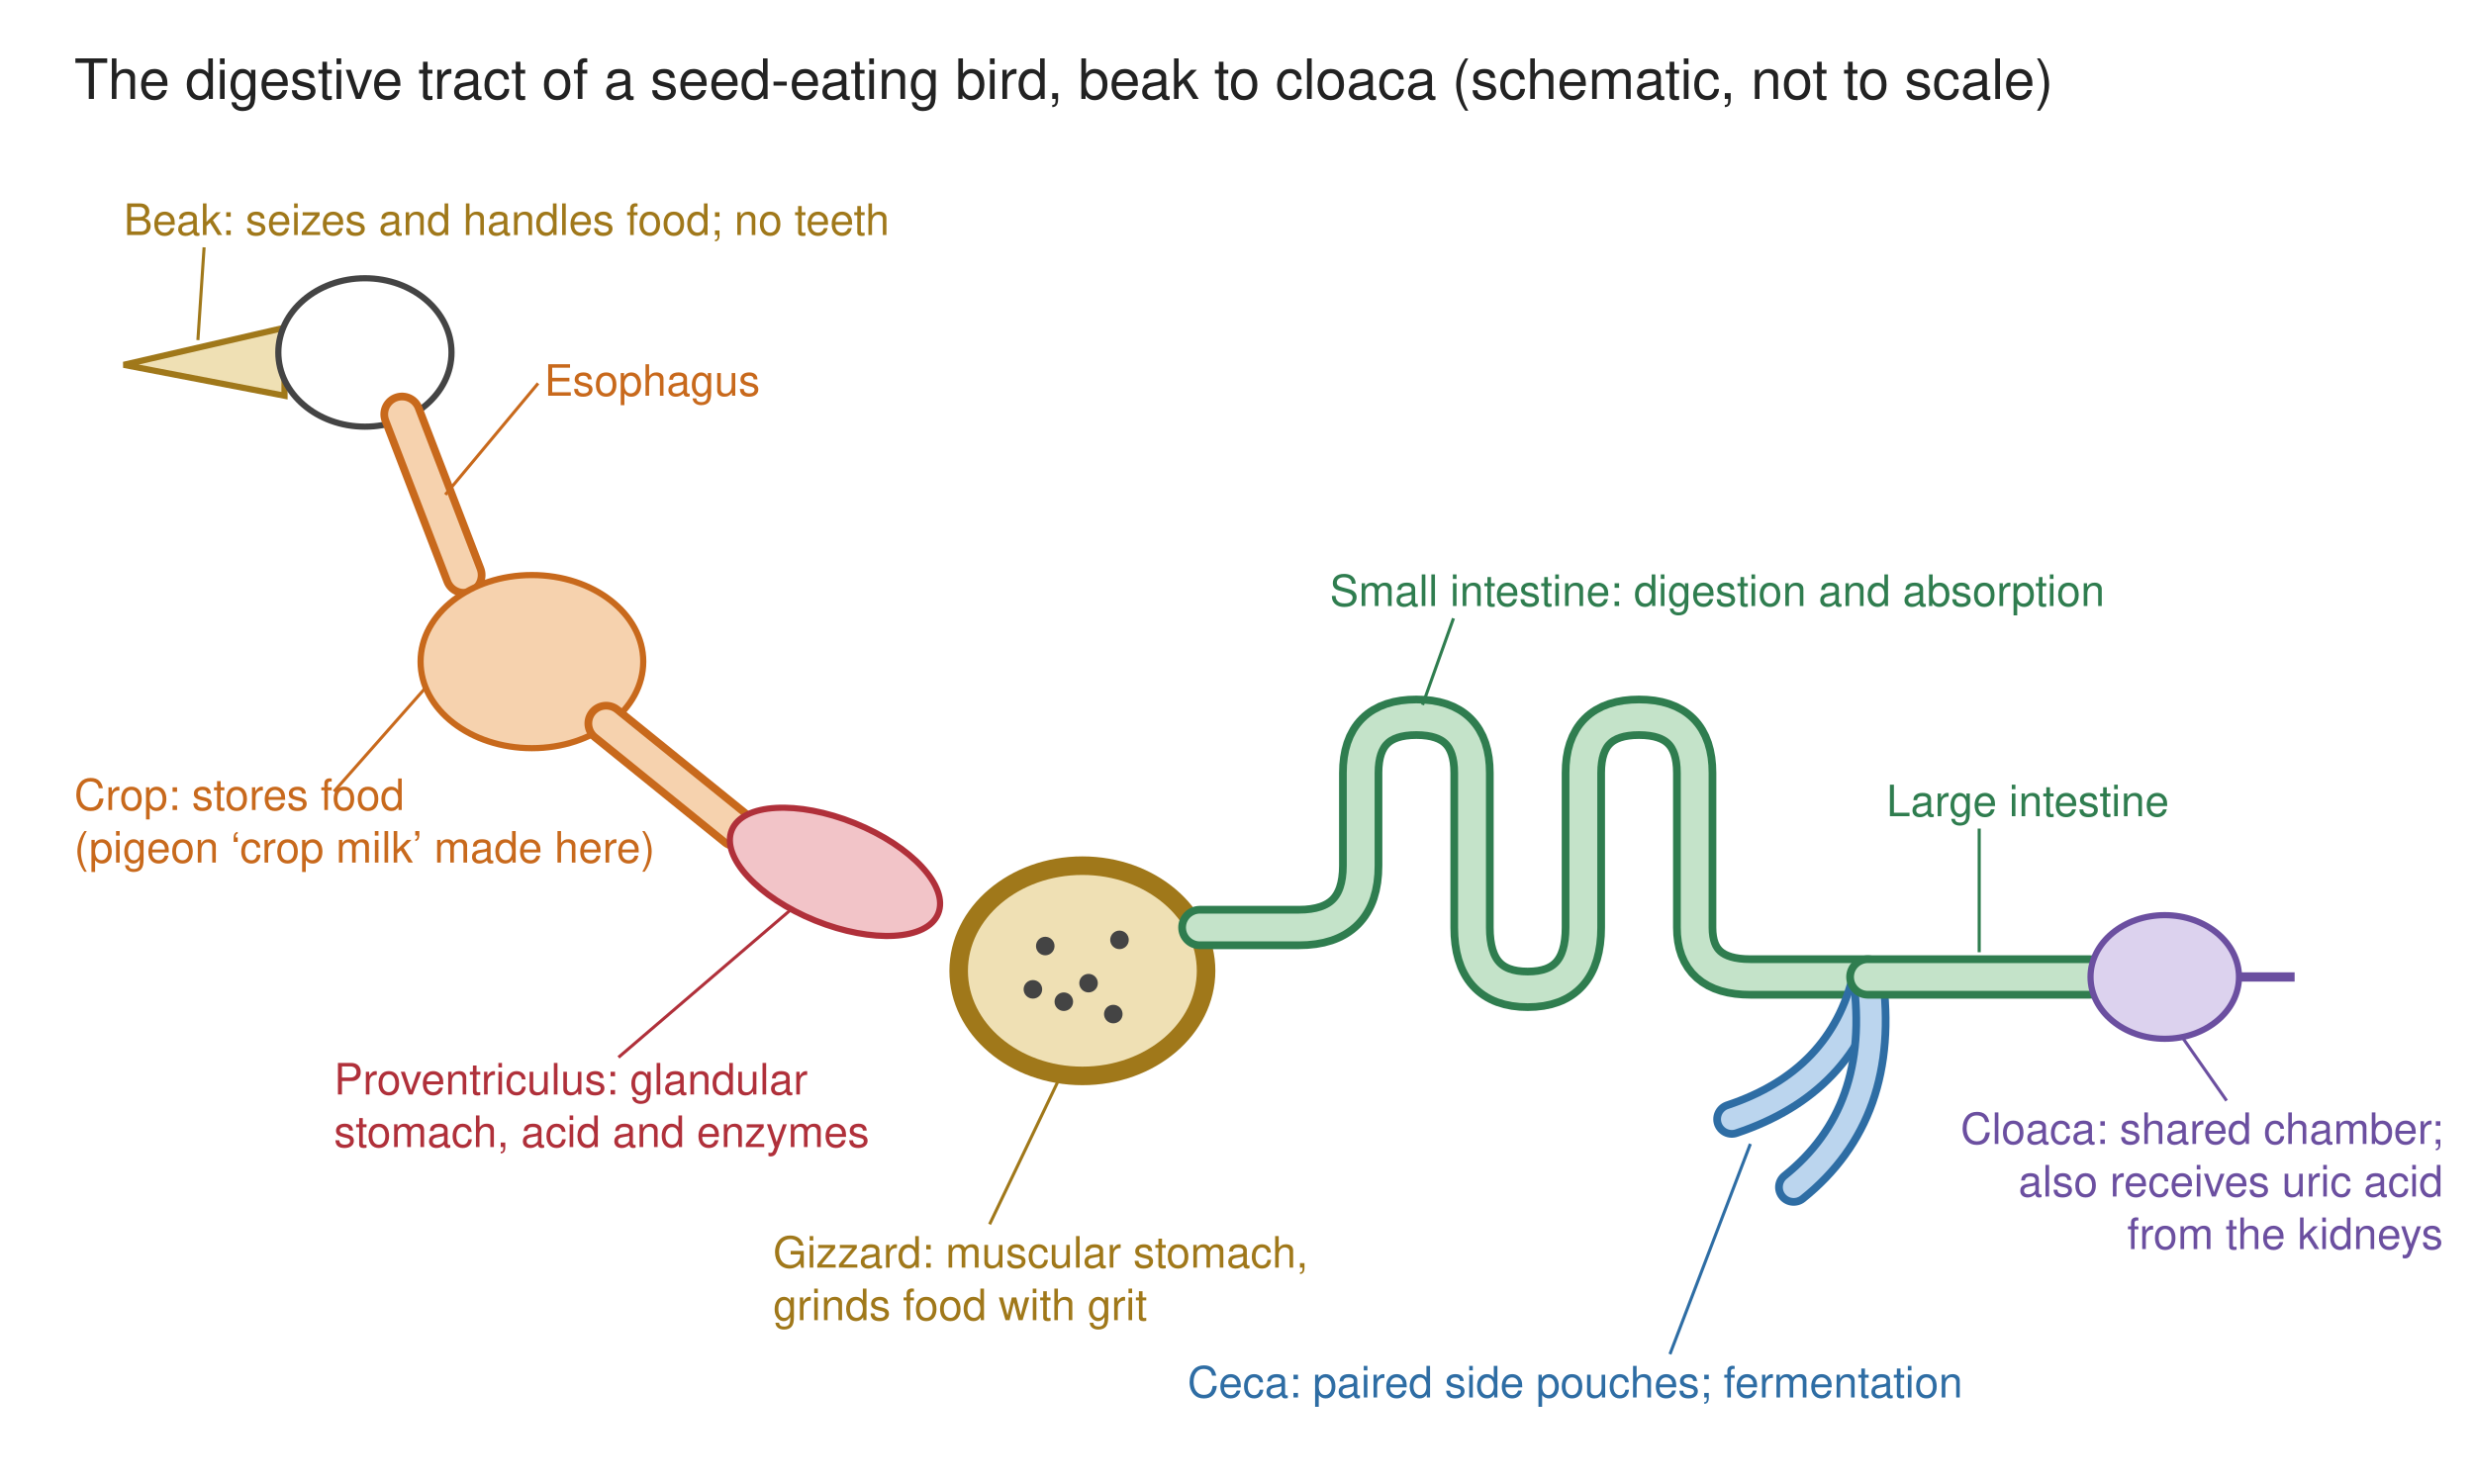
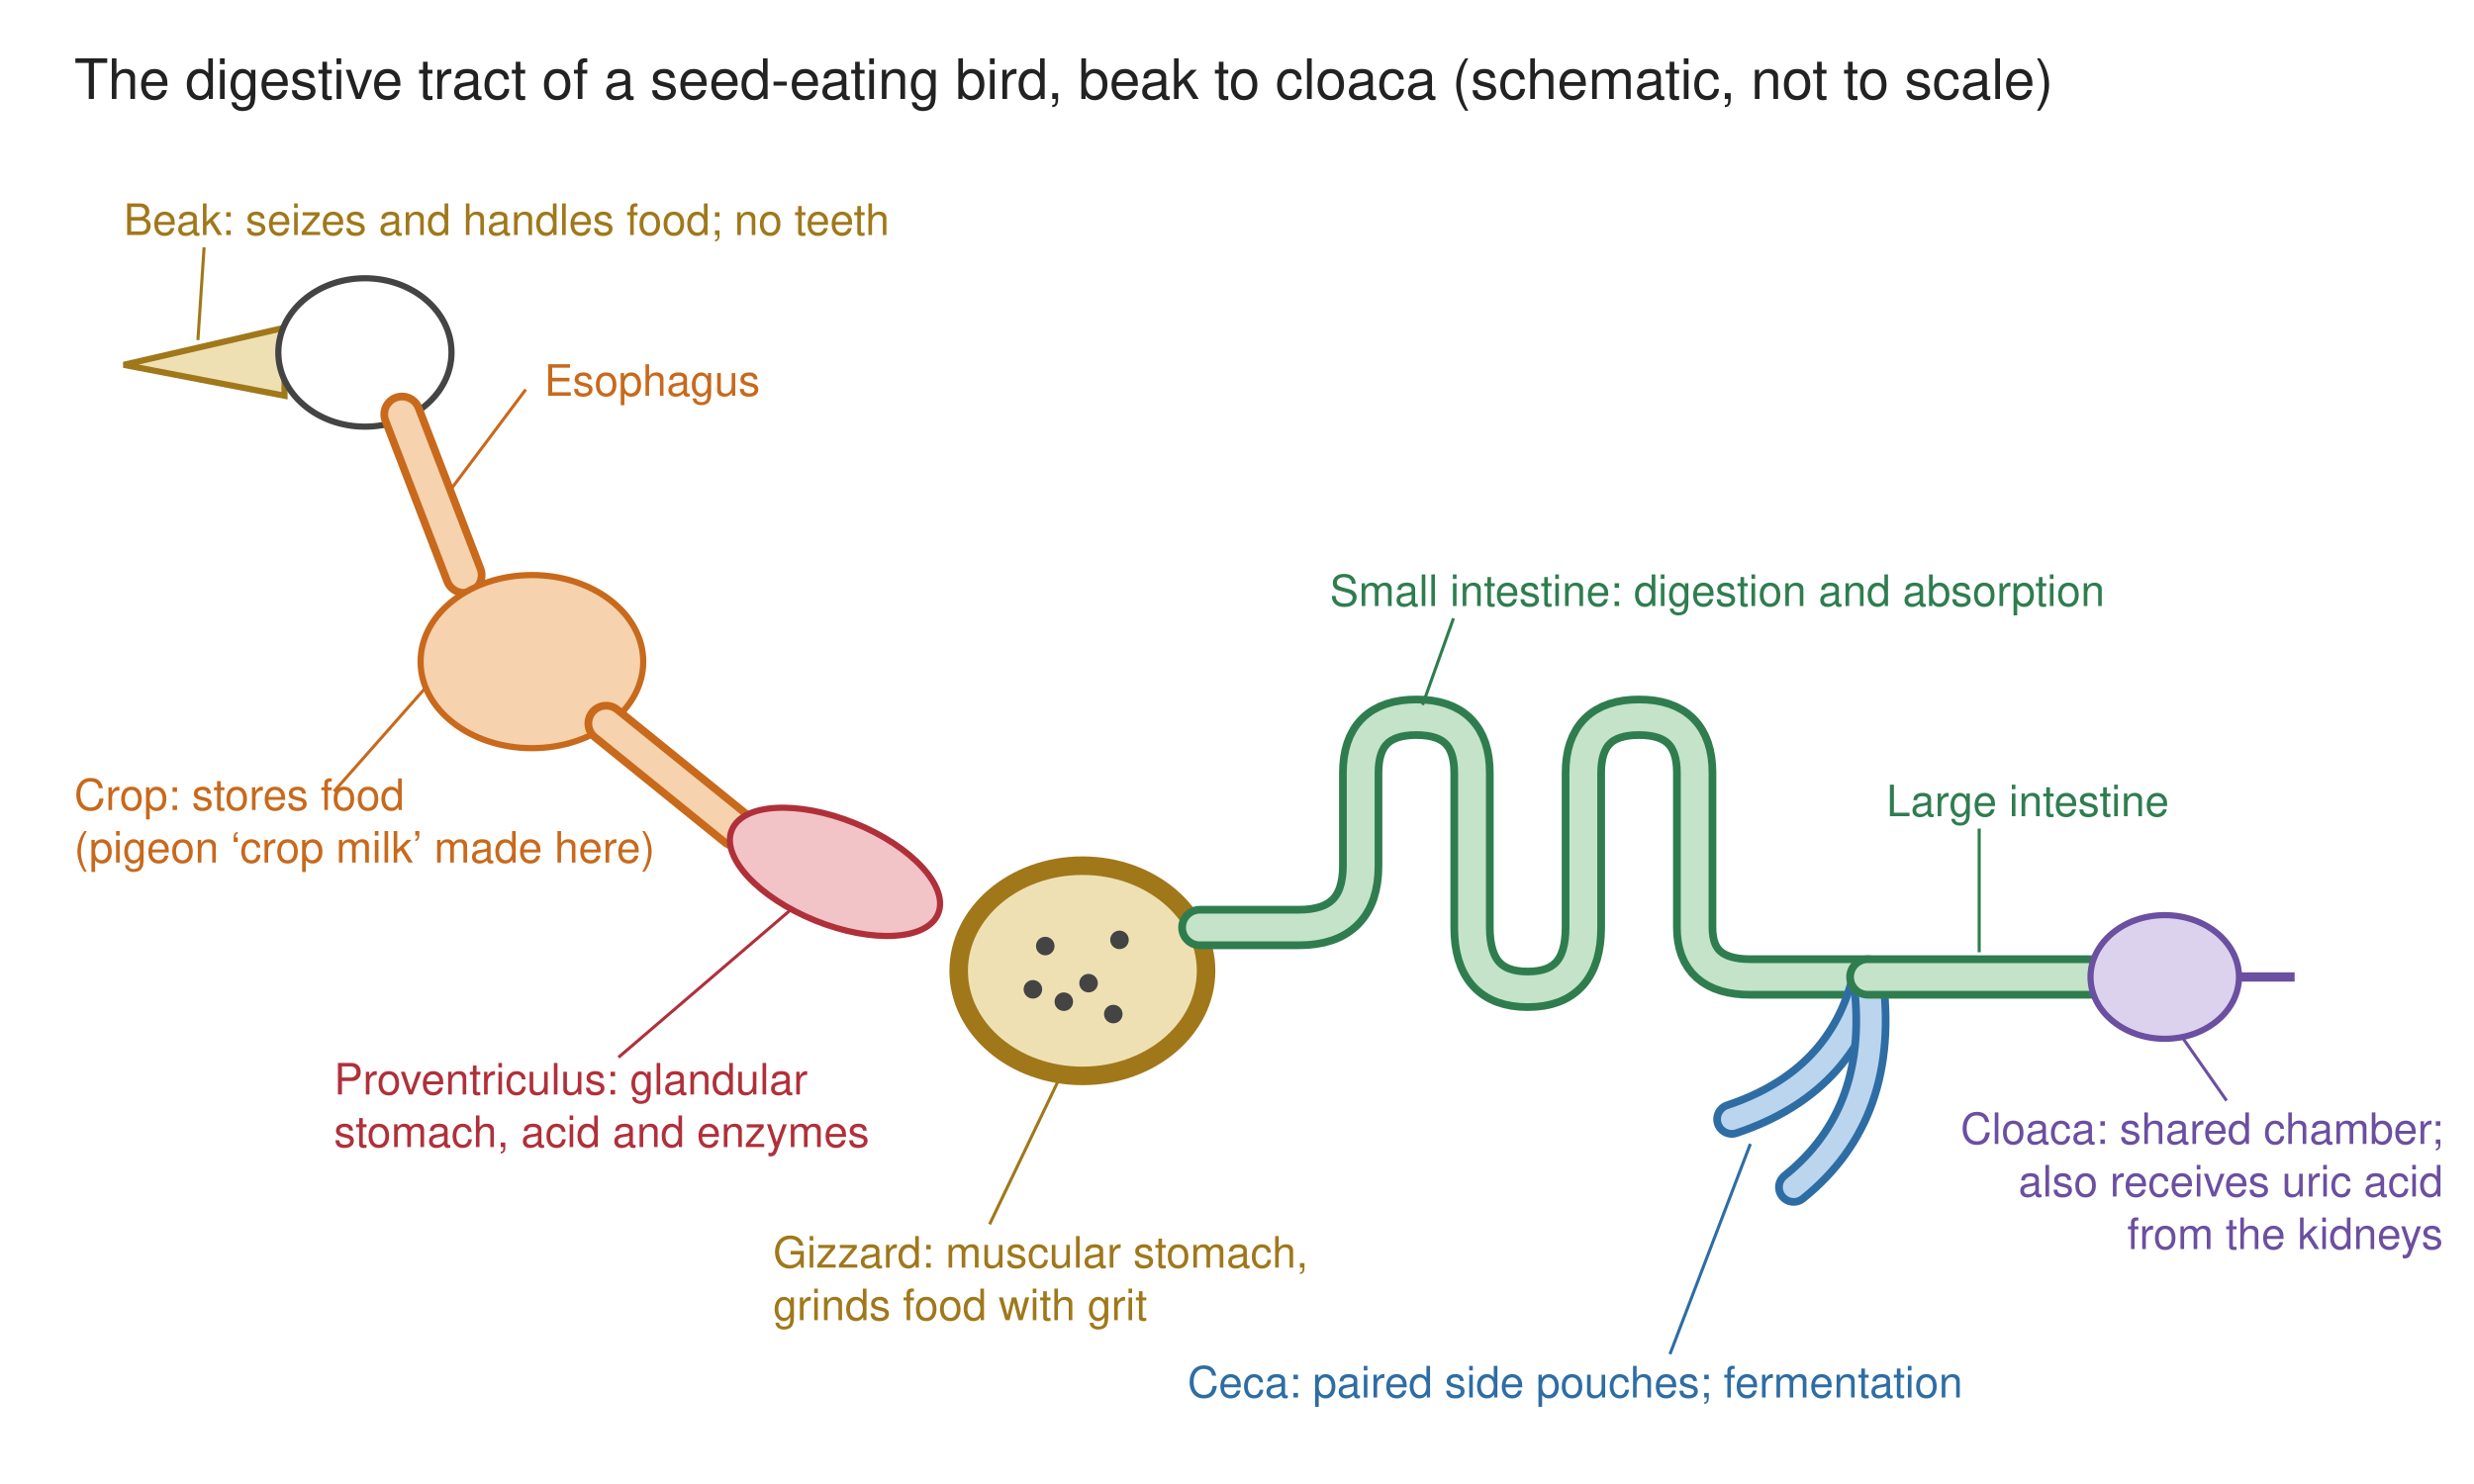
<svg xmlns="http://www.w3.org/2000/svg" viewBox="0 0 800 480">
  <rect width="800" height="480" fill="#ffffff" />
  <text x="24" y="32" font-family="Helvetica, Arial, sans-serif" font-size="18" fill="#222222">The digestive tract of a seed-eating bird, beak to cloaca (schematic, not to scale)</text>
  <polygon points="40,118 92,106 92,128" fill="#EFE0B4" stroke="#A0781A" stroke-width="2" />
  <ellipse cx="118" cy="114" rx="28" ry="24" fill="#ffffff" stroke="#444444" stroke-width="2" />
  <path d="M130 134 L150 186" fill="none" stroke="#C8691C" stroke-width="14" stroke-linecap="round" stroke-linejoin="round" />
  <path d="M130 134 L150 186" fill="none" stroke="#F6D2AE" stroke-width="9" stroke-linecap="round" stroke-linejoin="round" />
  <ellipse cx="172" cy="214" rx="36" ry="28" fill="#F6D2AE" stroke="#C8691C" stroke-width="2" />
  <path d="M196 234 L238 268" fill="none" stroke="#C8691C" stroke-width="14" stroke-linecap="round" stroke-linejoin="round" />
  <path d="M196 234 L238 268" fill="none" stroke="#F6D2AE" stroke-width="9" stroke-linecap="round" stroke-linejoin="round" />
  <ellipse cx="270" cy="282" rx="36" ry="17" transform="rotate(22 270 282)" fill="#F2C4C8" stroke="#B0303A" stroke-width="2" />
  <ellipse cx="350" cy="314" rx="40" ry="34" fill="#EFE0B4" stroke="#A0781A" stroke-width="6" />
  <circle cx="338" cy="306" r="3" fill="#444444" />
  <circle cx="352" cy="318" r="3" fill="#444444" />
  <circle cx="362" cy="304" r="3" fill="#444444" />
  <circle cx="344" cy="324" r="3" fill="#444444" />
  <circle cx="360" cy="328" r="3" fill="#444444" />
  <circle cx="334" cy="320" r="3" fill="#444444" />
  <path d="M388 300 L420 300 Q440 300 440 280 L440 250 Q440 232 458 232 Q476 232 476 250 L476 300 Q476 320 494 320 Q512 320 512 300 L512 250 Q512 232 530 232 Q548 232 548 250 L548 300 Q548 316 566 316 L604 316" fill="none" stroke="#2F7D4F" stroke-width="14" stroke-linecap="round" stroke-linejoin="round" />
  <path d="M388 300 L420 300 Q440 300 440 280 L440 250 Q440 232 458 232 Q476 232 476 250 L476 300 Q476 320 494 320 Q512 320 512 300 L512 250 Q512 232 530 232 Q548 232 548 250 L548 300 Q548 316 566 316 L604 316" fill="none" stroke="#C4E3C9" stroke-width="9" stroke-linecap="round" stroke-linejoin="round" />
  <path d="M604 316 Q596 350 560 362" fill="none" stroke="#2E6DA4" stroke-width="12" stroke-linecap="round" stroke-linejoin="round" />
  <path d="M604 316 Q596 350 560 362" fill="none" stroke="#BBD5EE" stroke-width="7" stroke-linecap="round" stroke-linejoin="round" />
  <path d="M604 316 Q610 360 580 384" fill="none" stroke="#2E6DA4" stroke-width="12" stroke-linecap="round" stroke-linejoin="round" />
  <path d="M604 316 Q610 360 580 384" fill="none" stroke="#BBD5EE" stroke-width="7" stroke-linecap="round" stroke-linejoin="round" />
  <path d="M604 316 L676 316" fill="none" stroke="#2F7D4F" stroke-width="14" stroke-linecap="round" stroke-linejoin="round" />
  <path d="M604 316 L676 316" fill="none" stroke="#C4E3C9" stroke-width="9" stroke-linecap="round" stroke-linejoin="round" />
  <ellipse cx="700" cy="316" rx="24" ry="20" fill="#DCD2EE" stroke="#6B4FA0" stroke-width="2" />
  <line x1="724" y1="316" x2="742" y2="316" stroke="#6B4FA0" stroke-width="3" />
  <text x="40" y="76" font-family="Helvetica, Arial, sans-serif" font-size="14" fill="#A0781A" text-anchor="start">Beak: seizes and handles food; no teeth</text>
  <line x1="66" y1="80" x2="64" y2="110" stroke="#A0781A" stroke-width="1" />
  <text x="176" y="128" font-family="Helvetica, Arial, sans-serif" font-size="14" fill="#C8691C" text-anchor="start">Esophagus</text>
-   <line x1="174" y1="124" x2="144" y2="160" stroke="#C8691C" stroke-width="1" />
+   <line x1="170" y1="126" x2="146" y2="158" stroke="#C8691C" stroke-width="1" />
  <text x="24" y="262" font-family="Helvetica, Arial, sans-serif" font-size="14" fill="#C8691C" text-anchor="start">Crop: stores food</text>
  <text x="24" y="279" font-family="Helvetica, Arial, sans-serif" font-size="14" fill="#C8691C" text-anchor="start">(pigeon ‘crop milk’ made here)</text>
  <line x1="108" y1="256" x2="138" y2="222" stroke="#C8691C" stroke-width="1" />
  <text x="108" y="354" font-family="Helvetica, Arial, sans-serif" font-size="14" fill="#B0303A" text-anchor="start">Proventriculus: glandular</text>
  <text x="108" y="371" font-family="Helvetica, Arial, sans-serif" font-size="14" fill="#B0303A" text-anchor="start">stomach, acid and enzymes</text>
  <line x1="200" y1="342" x2="256" y2="294" stroke="#B0303A" stroke-width="1" />
  <text x="250" y="410" font-family="Helvetica, Arial, sans-serif" font-size="14" fill="#A0781A" text-anchor="start">Gizzard: muscular stomach,</text>
  <text x="250" y="427" font-family="Helvetica, Arial, sans-serif" font-size="14" fill="#A0781A" text-anchor="start">grinds food with grit</text>
  <line x1="320" y1="396" x2="342" y2="350" stroke="#A0781A" stroke-width="1" />
  <text x="430" y="196" font-family="Helvetica, Arial, sans-serif" font-size="14" fill="#2F7D4F" text-anchor="start">Small intestine: digestion and absorption</text>
  <line x1="470" y1="200" x2="460" y2="228" stroke="#2F7D4F" stroke-width="1" />
  <text x="384" y="452" font-family="Helvetica, Arial, sans-serif" font-size="14" fill="#2E6DA4" text-anchor="start">Ceca: paired side pouches; fermentation</text>
  <line x1="540" y1="438" x2="566" y2="370" stroke="#2E6DA4" stroke-width="1" />
  <text x="610" y="264" font-family="Helvetica, Arial, sans-serif" font-size="14" fill="#2F7D4F" text-anchor="start">Large intestine</text>
  <line x1="640" y1="268" x2="640" y2="308" stroke="#2F7D4F" stroke-width="1" />
  <text x="790" y="370" font-family="Helvetica, Arial, sans-serif" font-size="14" fill="#6B4FA0" text-anchor="end">Cloaca: shared chamber;</text>
  <text x="790" y="387" font-family="Helvetica, Arial, sans-serif" font-size="14" fill="#6B4FA0" text-anchor="end">also receives uric acid</text>
  <text x="790" y="404" font-family="Helvetica, Arial, sans-serif" font-size="14" fill="#6B4FA0" text-anchor="end">from the kidneys</text>
  <line x1="720" y1="356" x2="706" y2="336" stroke="#6B4FA0" stroke-width="1" />
</svg>
